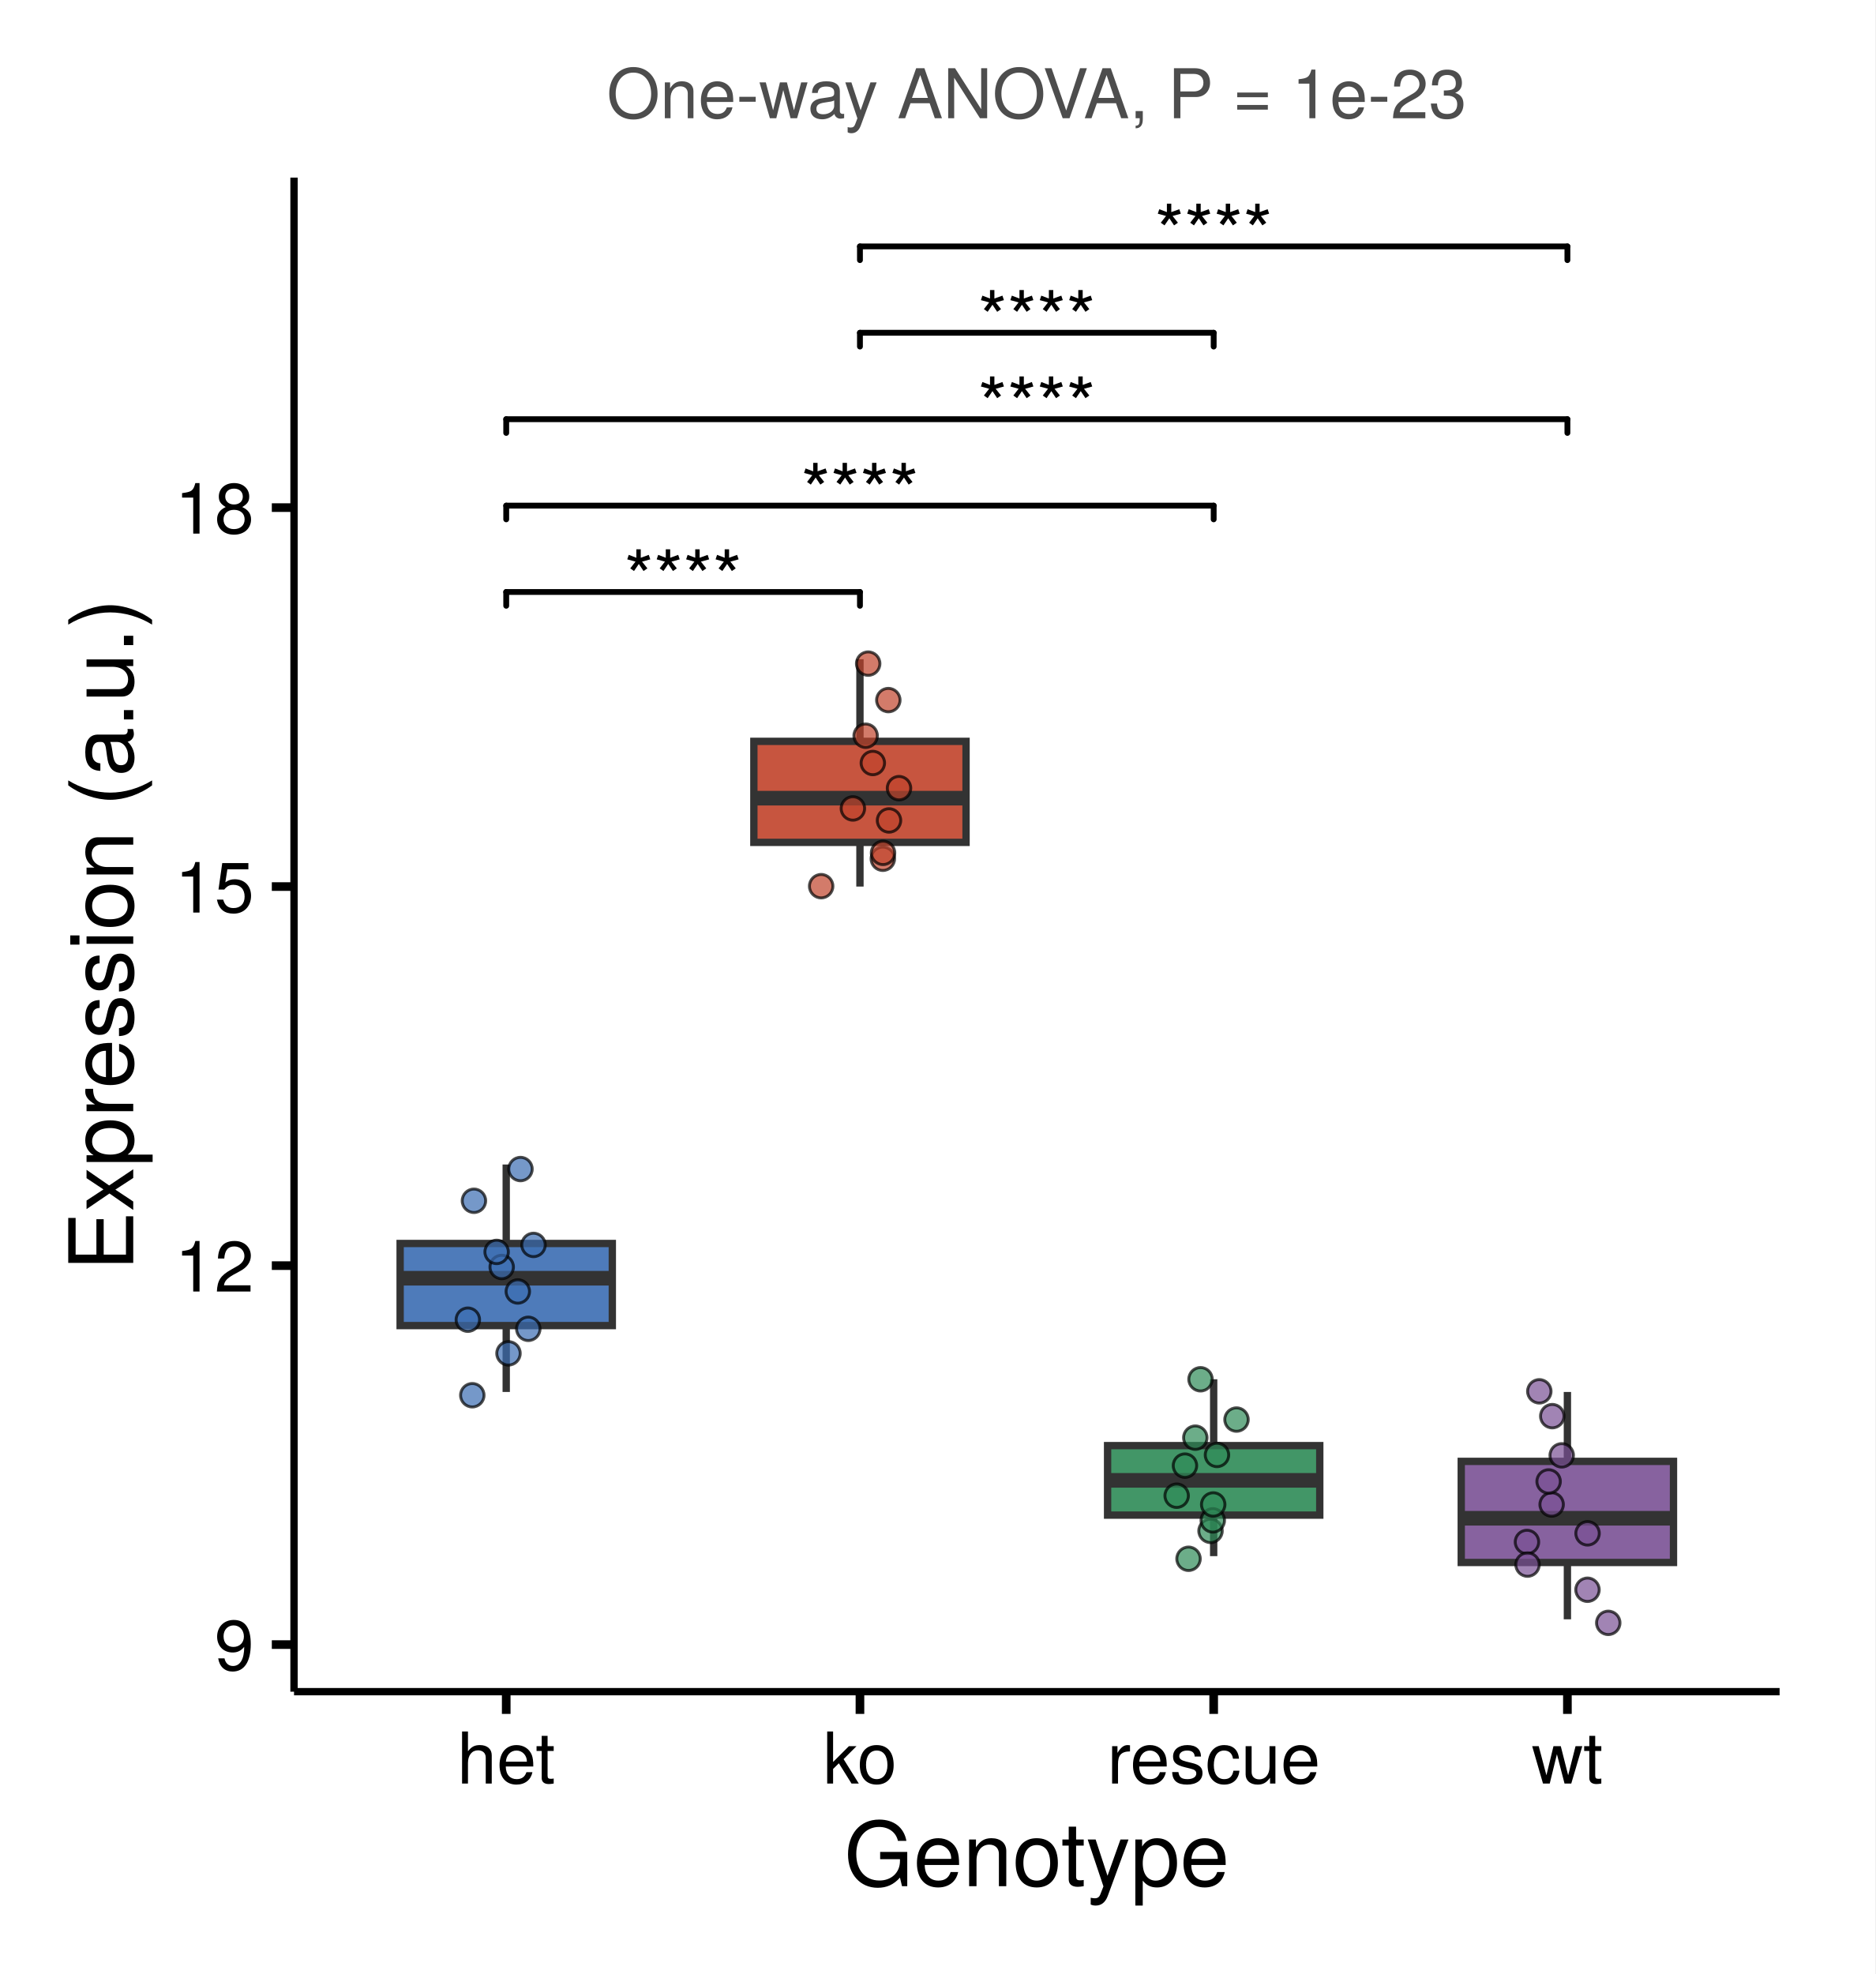
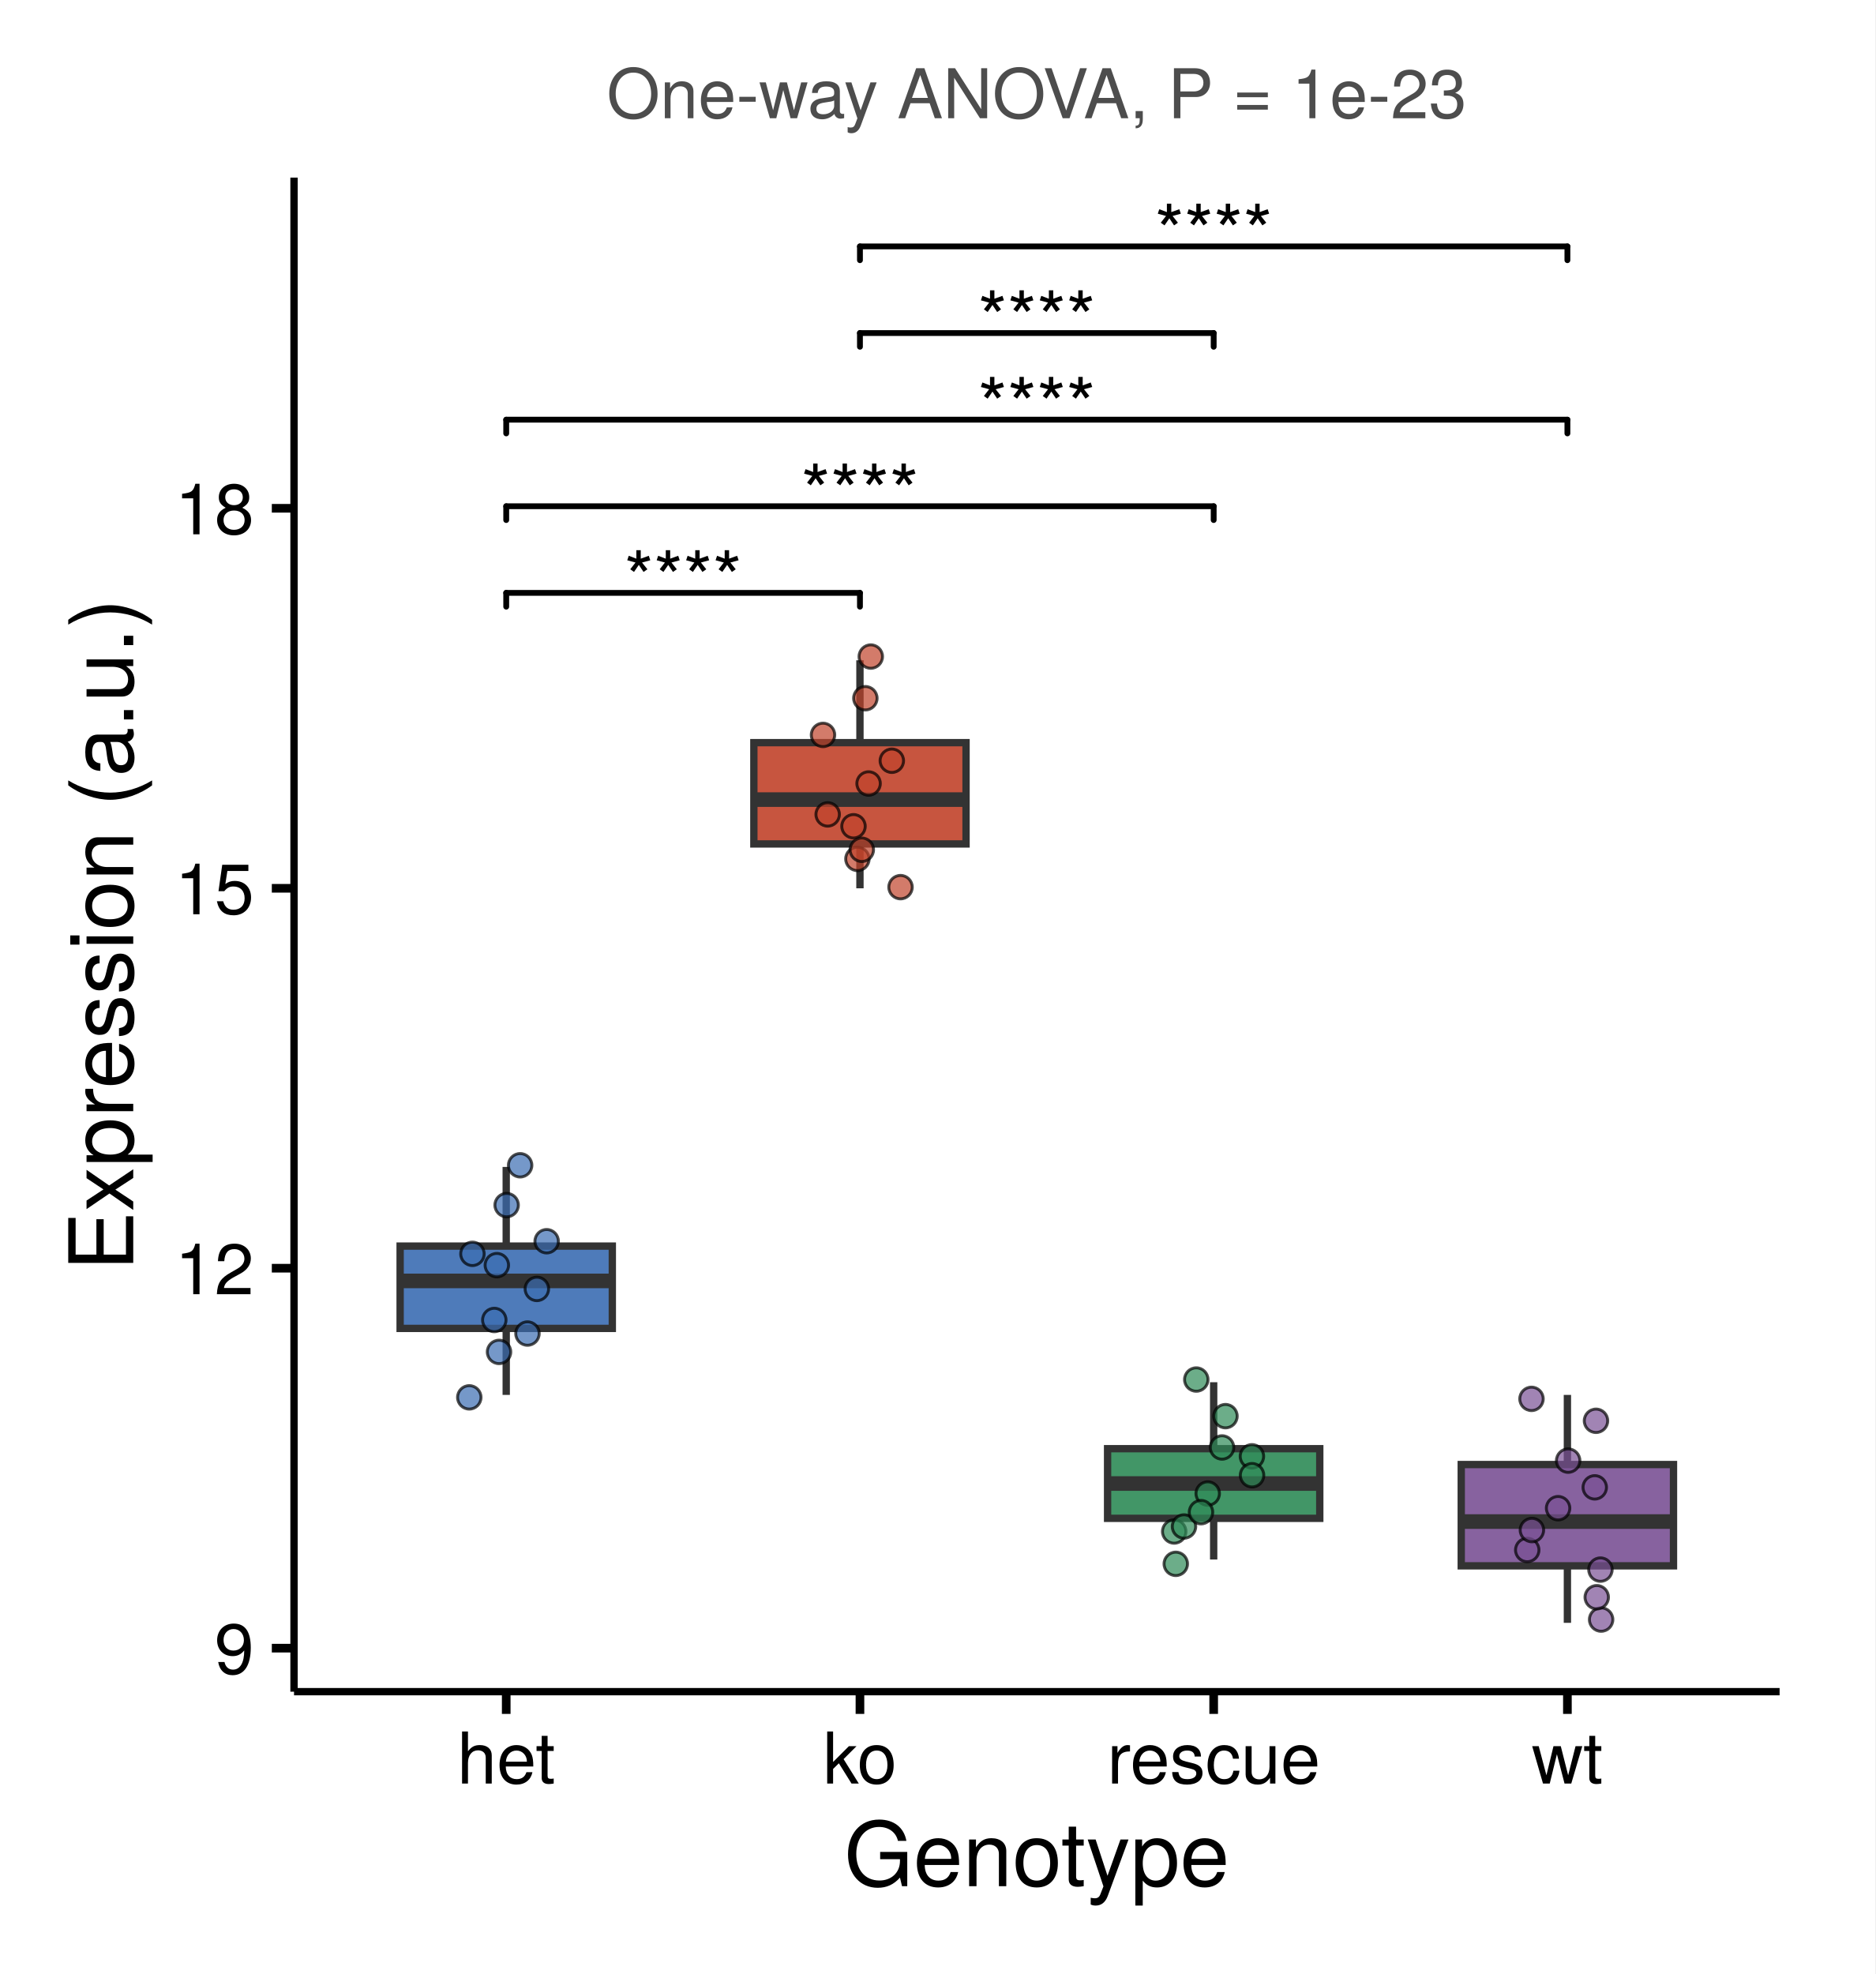
<svg xmlns="http://www.w3.org/2000/svg" class="svglite" width="273.60pt" height="288.00pt" viewBox="0 0 273.60 288.00">
  <defs>
    <style type="text/css">
    .svglite line, .svglite polyline, .svglite polygon, .svglite path, .svglite rect, .svglite circle {
      fill: none;
      stroke: #000000;
      stroke-linecap: round;
      stroke-linejoin: round;
      stroke-miterlimit: 10.00;
    }
    .svglite text {
      white-space: pre;
    }
  </style>
  </defs>
  <rect width="100%" height="100%" style="stroke: none; fill: #FFFFFF;" />
  <defs>
    <clipPath id="cpMC4wMHwyNzMuNjB8MC4wMHwyODguMDA=">
      <rect x="0.00" y="0.00" width="273.60" height="288.00" />
    </clipPath>
  </defs>
  <g clip-path="url(#cpMC4wMHwyNzMuNjB8MC4wMHwyODguMDA=)">
    <rect x="0.00" y="0.00" width="273.60" height="288.00" style="stroke-width: 1.26; stroke: #FFFFFF; fill: #FFFFFF;" />
  </g>
  <defs>
    <clipPath id="cpNDIuOTB8MjU5LjY1fDI1LjkxfDI0Ni44MQ==">
      <rect x="42.90" y="25.91" width="216.76" height="220.90" />
    </clipPath>
  </defs>
  <g clip-path="url(#cpNDIuOTB8MjU5LjY1fDI1LjkxfDI0Ni44MQ==)">
    <rect x="42.90" y="25.91" width="216.76" height="220.90" style="stroke-width: 1.26; stroke: none; fill: #FFFFFF;" />
-     <line x1="73.86" y1="181.42" x2="73.86" y2="169.90" style="stroke-width: 1.07; stroke: #333333; stroke-linecap: butt;" />
-     <line x1="73.86" y1="193.40" x2="73.86" y2="203.08" style="stroke-width: 1.07; stroke: #333333; stroke-linecap: butt;" />
-     <polygon points="58.38,181.42 58.38,193.40 89.34,193.40 89.34,181.42 58.38,181.42 " style="stroke-width: 1.07; stroke: #333333; stroke-linecap: butt; stroke-linejoin: miter; fill: #3B6DB3; fill-opacity: 0.90;" />
-     <line x1="58.38" y1="186.49" x2="89.34" y2="186.49" style="stroke-width: 2.13; stroke: #333333; stroke-linecap: butt; stroke-linejoin: miter;" />
-     <line x1="125.47" y1="108.16" x2="125.47" y2="96.18" style="stroke-width: 1.07; stroke: #333333; stroke-linecap: butt;" />
-     <line x1="125.47" y1="122.90" x2="125.47" y2="129.35" style="stroke-width: 1.07; stroke: #333333; stroke-linecap: butt;" />
-     <polygon points="109.99,108.16 109.99,122.90 140.95,122.90 140.95,108.16 109.99,108.16 " style="stroke-width: 1.07; stroke: #333333; stroke-linecap: butt; stroke-linejoin: miter; fill: #C1432B; fill-opacity: 0.90;" />
-     <line x1="109.99" y1="116.45" x2="140.95" y2="116.45" style="stroke-width: 2.13; stroke: #333333; stroke-linecap: butt; stroke-linejoin: miter;" />
-     <line x1="177.08" y1="210.91" x2="177.08" y2="201.23" style="stroke-width: 1.07; stroke: #333333; stroke-linecap: butt;" />
-     <line x1="177.08" y1="221.05" x2="177.08" y2="227.04" style="stroke-width: 1.07; stroke: #333333; stroke-linecap: butt;" />
-     <polygon points="161.60,210.91 161.60,221.05 192.56,221.05 192.56,210.91 161.60,210.91 " style="stroke-width: 1.07; stroke: #333333; stroke-linecap: butt; stroke-linejoin: miter; fill: #2E8B57; fill-opacity: 0.90;" />
-     <line x1="161.60" y1="215.98" x2="192.56" y2="215.98" style="stroke-width: 2.13; stroke: #333333; stroke-linecap: butt; stroke-linejoin: miter;" />
-     <line x1="228.69" y1="213.21" x2="228.69" y2="203.08" style="stroke-width: 1.07; stroke: #333333; stroke-linecap: butt;" />
-     <line x1="228.69" y1="227.96" x2="228.69" y2="236.25" style="stroke-width: 1.07; stroke: #333333; stroke-linecap: butt;" />
-     <polygon points="213.20,213.21 213.20,227.96 244.17,227.96 244.17,213.21 213.20,213.21 " style="stroke-width: 1.07; stroke: #333333; stroke-linecap: butt; stroke-linejoin: miter; fill: #7A5195; fill-opacity: 0.90;" />
-     <line x1="213.20" y1="221.51" x2="244.17" y2="221.51" style="stroke-width: 2.13; stroke: #333333; stroke-linecap: butt; stroke-linejoin: miter;" />
-     <circle cx="222.79" cy="224.97" r="1.71" style="stroke-width: 0.43; stroke: #000000; stroke-opacity: 0.70; fill: #7A5195; fill-opacity: 0.70;" />
-     <circle cx="227.86" cy="212.33" r="1.71" style="stroke-width: 0.43; stroke: #000000; stroke-opacity: 0.70; fill: #7A5195; fill-opacity: 0.70;" />
-     <circle cx="234.65" cy="236.77" r="1.71" style="stroke-width: 0.43; stroke: #000000; stroke-opacity: 0.70; fill: #7A5195; fill-opacity: 0.70;" />
-     <circle cx="224.59" cy="202.99" r="1.71" style="stroke-width: 0.43; stroke: #000000; stroke-opacity: 0.70; fill: #7A5195; fill-opacity: 0.70;" />
-     <circle cx="226.39" cy="219.50" r="1.71" style="stroke-width: 0.43; stroke: #000000; stroke-opacity: 0.70; fill: #7A5195; fill-opacity: 0.70;" />
-     <circle cx="222.87" cy="228.27" r="1.71" style="stroke-width: 0.43; stroke: #000000; stroke-opacity: 0.70; fill: #7A5195; fill-opacity: 0.70;" />
-     <circle cx="226.48" cy="206.61" r="1.71" style="stroke-width: 0.43; stroke: #000000; stroke-opacity: 0.70; fill: #7A5195; fill-opacity: 0.70;" />
-     <circle cx="231.63" cy="223.71" r="1.71" style="stroke-width: 0.43; stroke: #000000; stroke-opacity: 0.70; fill: #7A5195; fill-opacity: 0.70;" />
-     <circle cx="225.95" cy="216.14" r="1.71" style="stroke-width: 0.43; stroke: #000000; stroke-opacity: 0.70; fill: #7A5195; fill-opacity: 0.70;" />
-     <circle cx="231.62" cy="231.94" r="1.71" style="stroke-width: 0.43; stroke: #000000; stroke-opacity: 0.70; fill: #7A5195; fill-opacity: 0.70;" />
-     <circle cx="77.08" cy="193.87" r="1.71" style="stroke-width: 0.43; stroke: #000000; stroke-opacity: 0.70; fill: #3B6DB3; fill-opacity: 0.70;" />
-     <circle cx="77.84" cy="181.63" r="1.71" style="stroke-width: 0.43; stroke: #000000; stroke-opacity: 0.70; fill: #3B6DB3; fill-opacity: 0.70;" />
-     <circle cx="68.91" cy="203.56" r="1.71" style="stroke-width: 0.43; stroke: #000000; stroke-opacity: 0.70; fill: #3B6DB3; fill-opacity: 0.70;" />
-     <circle cx="75.94" cy="170.56" r="1.71" style="stroke-width: 0.43; stroke: #000000; stroke-opacity: 0.70; fill: #3B6DB3; fill-opacity: 0.70;" />
-     <circle cx="75.55" cy="188.42" r="1.71" style="stroke-width: 0.43; stroke: #000000; stroke-opacity: 0.70; fill: #3B6DB3; fill-opacity: 0.70;" />
-     <circle cx="73.20" cy="184.85" r="1.71" style="stroke-width: 0.43; stroke: #000000; stroke-opacity: 0.70; fill: #3B6DB3; fill-opacity: 0.70;" />
-     <circle cx="74.19" cy="197.45" r="1.71" style="stroke-width: 0.43; stroke: #000000; stroke-opacity: 0.70; fill: #3B6DB3; fill-opacity: 0.70;" />
-     <circle cx="69.15" cy="175.19" r="1.71" style="stroke-width: 0.43; stroke: #000000; stroke-opacity: 0.70; fill: #3B6DB3; fill-opacity: 0.70;" />
-     <circle cx="68.26" cy="192.54" r="1.71" style="stroke-width: 0.43; stroke: #000000; stroke-opacity: 0.70; fill: #3B6DB3; fill-opacity: 0.70;" />
-     <circle cx="72.46" cy="182.65" r="1.71" style="stroke-width: 0.43; stroke: #000000; stroke-opacity: 0.70; fill: #3B6DB3; fill-opacity: 0.70;" />
-     <circle cx="128.81" cy="125.29" r="1.71" style="stroke-width: 0.43; stroke: #000000; stroke-opacity: 0.70; fill: #C1432B; fill-opacity: 0.70;" />
-     <circle cx="127.35" cy="111.32" r="1.71" style="stroke-width: 0.43; stroke: #000000; stroke-opacity: 0.70; fill: #C1432B; fill-opacity: 0.70;" />
-     <circle cx="129.71" cy="119.70" r="1.71" style="stroke-width: 0.43; stroke: #000000; stroke-opacity: 0.70; fill: #C1432B; fill-opacity: 0.70;" />
-     <circle cx="126.67" cy="96.82" r="1.71" style="stroke-width: 0.43; stroke: #000000; stroke-opacity: 0.70; fill: #C1432B; fill-opacity: 0.70;" />
-     <circle cx="119.81" cy="129.29" r="1.71" style="stroke-width: 0.43; stroke: #000000; stroke-opacity: 0.70; fill: #C1432B; fill-opacity: 0.70;" />
-     <circle cx="126.30" cy="107.34" r="1.71" style="stroke-width: 0.43; stroke: #000000; stroke-opacity: 0.70; fill: #C1432B; fill-opacity: 0.70;" />
-     <circle cx="131.17" cy="114.99" r="1.71" style="stroke-width: 0.43; stroke: #000000; stroke-opacity: 0.70; fill: #C1432B; fill-opacity: 0.70;" />
-     <circle cx="128.84" cy="124.43" r="1.71" style="stroke-width: 0.43; stroke: #000000; stroke-opacity: 0.70; fill: #C1432B; fill-opacity: 0.70;" />
-     <circle cx="129.61" cy="102.14" r="1.71" style="stroke-width: 0.43; stroke: #000000; stroke-opacity: 0.70; fill: #C1432B; fill-opacity: 0.70;" />
-     <circle cx="124.44" cy="117.95" r="1.71" style="stroke-width: 0.43; stroke: #000000; stroke-opacity: 0.70; fill: #C1432B; fill-opacity: 0.70;" />
-     <circle cx="171.68" cy="218.22" r="1.71" style="stroke-width: 0.43; stroke: #000000; stroke-opacity: 0.70; fill: #2E8B57; fill-opacity: 0.70;" />
-     <circle cx="180.41" cy="207.11" r="1.71" style="stroke-width: 0.43; stroke: #000000; stroke-opacity: 0.70; fill: #2E8B57; fill-opacity: 0.70;" />
-     <circle cx="176.62" cy="223.35" r="1.71" style="stroke-width: 0.43; stroke: #000000; stroke-opacity: 0.70; fill: #2E8B57; fill-opacity: 0.70;" />
-     <circle cx="175.16" cy="201.23" r="1.71" style="stroke-width: 0.43; stroke: #000000; stroke-opacity: 0.70; fill: #2E8B57; fill-opacity: 0.70;" />
-     <circle cx="176.95" cy="221.82" r="1.71" style="stroke-width: 0.43; stroke: #000000; stroke-opacity: 0.70; fill: #2E8B57; fill-opacity: 0.70;" />
-     <circle cx="177.56" cy="212.27" r="1.71" style="stroke-width: 0.43; stroke: #000000; stroke-opacity: 0.70; fill: #2E8B57; fill-opacity: 0.70;" />
-     <circle cx="172.89" cy="213.83" r="1.71" style="stroke-width: 0.43; stroke: #000000; stroke-opacity: 0.70; fill: #2E8B57; fill-opacity: 0.70;" />
-     <circle cx="173.41" cy="227.42" r="1.71" style="stroke-width: 0.43; stroke: #000000; stroke-opacity: 0.70; fill: #2E8B57; fill-opacity: 0.70;" />
-     <circle cx="174.40" cy="209.75" r="1.71" style="stroke-width: 0.43; stroke: #000000; stroke-opacity: 0.70; fill: #2E8B57; fill-opacity: 0.70;" />
-     <circle cx="177.01" cy="219.50" r="1.71" style="stroke-width: 0.43; stroke: #000000; stroke-opacity: 0.70; fill: #2E8B57; fill-opacity: 0.70;" />
-     <text x="99.67" y="88.19" text-anchor="middle" style="font-size: 11.04px; font-weight: 0; font-family: &quot;TeX Gyre Heros&quot;;" textLength="17.16px" lengthAdjust="spacingAndGlyphs">****</text>
-     <line x1="73.86" y1="88.38" x2="73.86" y2="86.37" style="stroke-width: 0.85;" />
-     <line x1="73.86" y1="86.37" x2="125.47" y2="86.37" style="stroke-width: 0.85;" />
-     <line x1="125.47" y1="86.37" x2="125.47" y2="88.38" style="stroke-width: 0.85;" />
-     <text x="125.47" y="75.58" text-anchor="middle" style="font-size: 11.04px; font-weight: 0; font-family: &quot;TeX Gyre Heros&quot;;" textLength="17.16px" lengthAdjust="spacingAndGlyphs">****</text>
-     <line x1="73.86" y1="75.77" x2="73.86" y2="73.77" style="stroke-width: 0.85;" />
-     <line x1="73.86" y1="73.77" x2="177.08" y2="73.77" style="stroke-width: 0.85;" />
-     <line x1="177.08" y1="73.77" x2="177.08" y2="75.77" style="stroke-width: 0.85;" />
-     <text x="151.27" y="62.97" text-anchor="middle" style="font-size: 11.04px; font-weight: 0; font-family: &quot;TeX Gyre Heros&quot;;" textLength="17.16px" lengthAdjust="spacingAndGlyphs">****</text>
-     <line x1="73.86" y1="63.16" x2="73.86" y2="61.16" style="stroke-width: 0.85;" />
-     <line x1="73.86" y1="61.16" x2="228.69" y2="61.16" style="stroke-width: 0.85;" />
-     <line x1="228.69" y1="61.16" x2="228.69" y2="63.16" style="stroke-width: 0.85;" />
-     <text x="151.27" y="50.37" text-anchor="middle" style="font-size: 11.04px; font-weight: 0; font-family: &quot;TeX Gyre Heros&quot;;" textLength="17.16px" lengthAdjust="spacingAndGlyphs">****</text>
-     <line x1="125.47" y1="50.56" x2="125.47" y2="48.55" style="stroke-width: 0.85;" />
-     <line x1="125.47" y1="48.55" x2="177.08" y2="48.55" style="stroke-width: 0.85;" />
-     <line x1="177.08" y1="48.55" x2="177.08" y2="50.56" style="stroke-width: 0.85;" />
+     <line x1="73.86" y1="181.80" x2="73.86" y2="170.25" style="stroke-width: 1.07; stroke: #333333; stroke-linecap: butt;" />
+     <line x1="73.86" y1="193.81" x2="73.86" y2="203.51" style="stroke-width: 1.07; stroke: #333333; stroke-linecap: butt;" />
+     <polygon points="58.38,181.80 58.38,193.81 89.34,193.81 89.34,181.80 58.38,181.80 " style="stroke-width: 1.07; stroke: #333333; stroke-linecap: butt; stroke-linejoin: miter; fill: #3B6DB3; fill-opacity: 0.90;" />
+     <line x1="58.38" y1="186.88" x2="89.34" y2="186.88" style="stroke-width: 2.13; stroke: #333333; stroke-linecap: butt; stroke-linejoin: miter;" />
+     <line x1="125.47" y1="108.35" x2="125.47" y2="96.33" style="stroke-width: 1.07; stroke: #333333; stroke-linecap: butt;" />
+     <line x1="125.47" y1="123.13" x2="125.47" y2="129.60" style="stroke-width: 1.07; stroke: #333333; stroke-linecap: butt;" />
+     <polygon points="109.99,108.35 109.99,123.13 140.95,123.13 140.95,108.35 109.99,108.35 " style="stroke-width: 1.07; stroke: #333333; stroke-linecap: butt; stroke-linejoin: miter; fill: #C1432B; fill-opacity: 0.90;" />
+     <line x1="109.99" y1="116.66" x2="140.95" y2="116.66" style="stroke-width: 2.13; stroke: #333333; stroke-linecap: butt; stroke-linejoin: miter;" />
+     <line x1="177.08" y1="211.36" x2="177.08" y2="201.66" style="stroke-width: 1.07; stroke: #333333; stroke-linecap: butt;" />
+     <line x1="177.08" y1="221.52" x2="177.08" y2="227.53" style="stroke-width: 1.07; stroke: #333333; stroke-linecap: butt;" />
+     <polygon points="161.60,211.36 161.60,221.52 192.56,221.52 192.56,211.36 161.60,211.36 " style="stroke-width: 1.07; stroke: #333333; stroke-linecap: butt; stroke-linejoin: miter; fill: #2E8B57; fill-opacity: 0.90;" />
+     <line x1="161.60" y1="216.44" x2="192.56" y2="216.44" style="stroke-width: 2.13; stroke: #333333; stroke-linecap: butt; stroke-linejoin: miter;" />
+     <line x1="228.69" y1="213.67" x2="228.69" y2="203.51" style="stroke-width: 1.07; stroke: #333333; stroke-linecap: butt;" />
+     <line x1="228.69" y1="228.45" x2="228.69" y2="236.77" style="stroke-width: 1.07; stroke: #333333; stroke-linecap: butt;" />
+     <polygon points="213.20,213.67 213.20,228.45 244.17,228.45 244.17,213.67 213.20,213.67 " style="stroke-width: 1.07; stroke: #333333; stroke-linecap: butt; stroke-linejoin: miter; fill: #7A5195; fill-opacity: 0.90;" />
+     <line x1="213.20" y1="221.99" x2="244.17" y2="221.99" style="stroke-width: 2.13; stroke: #333333; stroke-linecap: butt; stroke-linejoin: miter;" />
+     <circle cx="222.83" cy="226.14" r="1.71" style="stroke-width: 0.43; stroke: #000000; stroke-opacity: 0.70; fill: #7A5195; fill-opacity: 0.70;" />
+     <circle cx="228.80" cy="213.10" r="1.71" style="stroke-width: 0.43; stroke: #000000; stroke-opacity: 0.70; fill: #7A5195; fill-opacity: 0.70;" />
+     <circle cx="233.61" cy="236.29" r="1.71" style="stroke-width: 0.43; stroke: #000000; stroke-opacity: 0.70; fill: #7A5195; fill-opacity: 0.70;" />
+     <circle cx="223.45" cy="204.09" r="1.71" style="stroke-width: 0.43; stroke: #000000; stroke-opacity: 0.70; fill: #7A5195; fill-opacity: 0.70;" />
+     <circle cx="227.33" cy="220.04" r="1.71" style="stroke-width: 0.43; stroke: #000000; stroke-opacity: 0.70; fill: #7A5195; fill-opacity: 0.70;" />
+     <circle cx="233.51" cy="229.00" r="1.71" style="stroke-width: 0.43; stroke: #000000; stroke-opacity: 0.70; fill: #7A5195; fill-opacity: 0.70;" />
+     <circle cx="232.86" cy="207.29" r="1.71" style="stroke-width: 0.43; stroke: #000000; stroke-opacity: 0.70; fill: #7A5195; fill-opacity: 0.70;" />
+     <circle cx="223.51" cy="223.23" r="1.71" style="stroke-width: 0.43; stroke: #000000; stroke-opacity: 0.70; fill: #7A5195; fill-opacity: 0.70;" />
+     <circle cx="232.68" cy="217.00" r="1.71" style="stroke-width: 0.43; stroke: #000000; stroke-opacity: 0.70; fill: #7A5195; fill-opacity: 0.70;" />
+     <circle cx="232.97" cy="233.03" r="1.71" style="stroke-width: 0.43; stroke: #000000; stroke-opacity: 0.70; fill: #7A5195; fill-opacity: 0.70;" />
+     <circle cx="76.96" cy="194.56" r="1.71" style="stroke-width: 0.43; stroke: #000000; stroke-opacity: 0.70; fill: #3B6DB3; fill-opacity: 0.70;" />
+     <circle cx="79.76" cy="181.09" r="1.71" style="stroke-width: 0.43; stroke: #000000; stroke-opacity: 0.70; fill: #3B6DB3; fill-opacity: 0.70;" />
+     <circle cx="68.47" cy="203.87" r="1.71" style="stroke-width: 0.43; stroke: #000000; stroke-opacity: 0.70; fill: #3B6DB3; fill-opacity: 0.70;" />
+     <circle cx="75.89" cy="170.01" r="1.71" style="stroke-width: 0.43; stroke: #000000; stroke-opacity: 0.70; fill: #3B6DB3; fill-opacity: 0.70;" />
+     <circle cx="78.33" cy="188.05" r="1.71" style="stroke-width: 0.43; stroke: #000000; stroke-opacity: 0.70; fill: #3B6DB3; fill-opacity: 0.70;" />
+     <circle cx="72.49" cy="184.58" r="1.71" style="stroke-width: 0.43; stroke: #000000; stroke-opacity: 0.70; fill: #3B6DB3; fill-opacity: 0.70;" />
+     <circle cx="72.81" cy="197.24" r="1.71" style="stroke-width: 0.43; stroke: #000000; stroke-opacity: 0.70; fill: #3B6DB3; fill-opacity: 0.70;" />
+     <circle cx="73.92" cy="175.82" r="1.71" style="stroke-width: 0.43; stroke: #000000; stroke-opacity: 0.70; fill: #3B6DB3; fill-opacity: 0.70;" />
+     <circle cx="72.12" cy="192.58" r="1.71" style="stroke-width: 0.43; stroke: #000000; stroke-opacity: 0.70; fill: #3B6DB3; fill-opacity: 0.70;" />
+     <circle cx="68.93" cy="182.93" r="1.71" style="stroke-width: 0.43; stroke: #000000; stroke-opacity: 0.70; fill: #3B6DB3; fill-opacity: 0.70;" />
+     <circle cx="125.10" cy="125.31" r="1.71" style="stroke-width: 0.43; stroke: #000000; stroke-opacity: 0.70; fill: #C1432B; fill-opacity: 0.70;" />
+     <circle cx="130.12" cy="110.99" r="1.71" style="stroke-width: 0.43; stroke: #000000; stroke-opacity: 0.70; fill: #C1432B; fill-opacity: 0.70;" />
+     <circle cx="124.53" cy="120.55" r="1.71" style="stroke-width: 0.43; stroke: #000000; stroke-opacity: 0.70; fill: #C1432B; fill-opacity: 0.70;" />
+     <circle cx="127.05" cy="95.79" r="1.71" style="stroke-width: 0.43; stroke: #000000; stroke-opacity: 0.70; fill: #C1432B; fill-opacity: 0.70;" />
+     <circle cx="131.39" cy="129.43" r="1.71" style="stroke-width: 0.43; stroke: #000000; stroke-opacity: 0.70; fill: #C1432B; fill-opacity: 0.70;" />
+     <circle cx="120.08" cy="107.22" r="1.71" style="stroke-width: 0.43; stroke: #000000; stroke-opacity: 0.70; fill: #C1432B; fill-opacity: 0.70;" />
+     <circle cx="126.73" cy="114.31" r="1.71" style="stroke-width: 0.43; stroke: #000000; stroke-opacity: 0.70; fill: #C1432B; fill-opacity: 0.70;" />
+     <circle cx="125.74" cy="123.98" r="1.71" style="stroke-width: 0.43; stroke: #000000; stroke-opacity: 0.70; fill: #C1432B; fill-opacity: 0.70;" />
+     <circle cx="126.26" cy="101.87" r="1.71" style="stroke-width: 0.43; stroke: #000000; stroke-opacity: 0.70; fill: #C1432B; fill-opacity: 0.70;" />
+     <circle cx="120.76" cy="118.82" r="1.71" style="stroke-width: 0.43; stroke: #000000; stroke-opacity: 0.70; fill: #C1432B; fill-opacity: 0.70;" />
+     <circle cx="176.21" cy="217.90" r="1.71" style="stroke-width: 0.43; stroke: #000000; stroke-opacity: 0.70; fill: #2E8B57; fill-opacity: 0.70;" />
+     <circle cx="178.80" cy="206.61" r="1.71" style="stroke-width: 0.43; stroke: #000000; stroke-opacity: 0.70; fill: #2E8B57; fill-opacity: 0.70;" />
+     <circle cx="171.32" cy="223.44" r="1.71" style="stroke-width: 0.43; stroke: #000000; stroke-opacity: 0.70; fill: #2E8B57; fill-opacity: 0.70;" />
+     <circle cx="174.54" cy="201.27" r="1.71" style="stroke-width: 0.43; stroke: #000000; stroke-opacity: 0.70; fill: #2E8B57; fill-opacity: 0.70;" />
+     <circle cx="172.75" cy="222.71" r="1.71" style="stroke-width: 0.43; stroke: #000000; stroke-opacity: 0.70; fill: #2E8B57; fill-opacity: 0.70;" />
+     <circle cx="182.66" cy="212.47" r="1.71" style="stroke-width: 0.43; stroke: #000000; stroke-opacity: 0.70; fill: #2E8B57; fill-opacity: 0.70;" />
+     <circle cx="182.68" cy="215.23" r="1.71" style="stroke-width: 0.43; stroke: #000000; stroke-opacity: 0.70; fill: #2E8B57; fill-opacity: 0.70;" />
+     <circle cx="171.55" cy="228.16" r="1.71" style="stroke-width: 0.43; stroke: #000000; stroke-opacity: 0.70; fill: #2E8B57; fill-opacity: 0.70;" />
+     <circle cx="178.30" cy="211.18" r="1.71" style="stroke-width: 0.43; stroke: #000000; stroke-opacity: 0.70; fill: #2E8B57; fill-opacity: 0.70;" />
+     <circle cx="175.23" cy="220.62" r="1.71" style="stroke-width: 0.43; stroke: #000000; stroke-opacity: 0.70; fill: #2E8B57; fill-opacity: 0.70;" />
+     <text x="99.67" y="88.32" text-anchor="middle" style="font-size: 11.04px; font-weight: 0; font-family: &quot;TeX Gyre Heros&quot;;" textLength="17.16px" lengthAdjust="spacingAndGlyphs">****</text>
+     <line x1="73.86" y1="88.51" x2="73.86" y2="86.50" style="stroke-width: 0.85;" />
+     <line x1="73.86" y1="86.50" x2="125.47" y2="86.50" style="stroke-width: 0.85;" />
+     <line x1="125.47" y1="86.50" x2="125.47" y2="88.51" style="stroke-width: 0.85;" />
+     <text x="125.47" y="75.68" text-anchor="middle" style="font-size: 11.04px; font-weight: 0; font-family: &quot;TeX Gyre Heros&quot;;" textLength="17.16px" lengthAdjust="spacingAndGlyphs">****</text>
+     <line x1="73.86" y1="75.87" x2="73.86" y2="73.86" style="stroke-width: 0.85;" />
+     <line x1="73.86" y1="73.86" x2="177.08" y2="73.86" style="stroke-width: 0.85;" />
+     <line x1="177.08" y1="73.86" x2="177.08" y2="75.87" style="stroke-width: 0.85;" />
+     <text x="151.27" y="63.04" text-anchor="middle" style="font-size: 11.04px; font-weight: 0; font-family: &quot;TeX Gyre Heros&quot;;" textLength="17.16px" lengthAdjust="spacingAndGlyphs">****</text>
+     <line x1="73.86" y1="63.23" x2="73.86" y2="61.23" style="stroke-width: 0.85;" />
+     <line x1="73.86" y1="61.23" x2="228.69" y2="61.23" style="stroke-width: 0.85;" />
+     <line x1="228.69" y1="61.23" x2="228.69" y2="63.23" style="stroke-width: 0.85;" />
+     <text x="151.27" y="50.40" text-anchor="middle" style="font-size: 11.04px; font-weight: 0; font-family: &quot;TeX Gyre Heros&quot;;" textLength="17.16px" lengthAdjust="spacingAndGlyphs">****</text>
+     <line x1="125.47" y1="50.59" x2="125.47" y2="48.59" style="stroke-width: 0.85;" />
+     <line x1="125.47" y1="48.59" x2="177.08" y2="48.59" style="stroke-width: 0.85;" />
+     <line x1="177.08" y1="48.59" x2="177.08" y2="50.59" style="stroke-width: 0.85;" />
    <text x="177.08" y="37.76" text-anchor="middle" style="font-size: 11.04px; font-weight: 0; font-family: &quot;TeX Gyre Heros&quot;;" textLength="17.16px" lengthAdjust="spacingAndGlyphs">****</text>
-     <line x1="125.47" y1="37.95" x2="125.47" y2="35.95" style="stroke-width: 0.85;" />
+     <line x1="125.47" y1="37.96" x2="125.47" y2="35.95" style="stroke-width: 0.85;" />
    <line x1="125.47" y1="35.95" x2="228.69" y2="35.95" style="stroke-width: 0.85;" />
-     <line x1="228.69" y1="35.95" x2="228.69" y2="37.95" style="stroke-width: 0.85;" />
+     <line x1="228.69" y1="35.95" x2="228.69" y2="37.96" style="stroke-width: 0.85;" />
  </g>
  <g clip-path="url(#cpMC4wMHwyNzMuNjB8MC4wMHwyODguMDA=)">
    <polyline points="42.90,246.81 42.90,25.91 " style="stroke-width: 1.07; stroke-linecap: butt;" />
-     <text x="37.07" y="243.72" text-anchor="end" style="font-size: 10.40px; font-weight: 0; font-family: &quot;TeX Gyre Heros&quot;;" textLength="5.77px" lengthAdjust="spacingAndGlyphs">9</text>
-     <text x="37.07" y="188.43" text-anchor="end" style="font-size: 10.40px; font-weight: 0; font-family: &quot;TeX Gyre Heros&quot;;" textLength="11.55px" lengthAdjust="spacingAndGlyphs">12</text>
-     <text x="37.07" y="133.14" text-anchor="end" style="font-size: 10.40px; font-weight: 0; font-family: &quot;TeX Gyre Heros&quot;;" textLength="11.55px" lengthAdjust="spacingAndGlyphs">15</text>
-     <text x="37.07" y="77.85" text-anchor="end" style="font-size: 10.40px; font-weight: 0; font-family: &quot;TeX Gyre Heros&quot;;" textLength="11.55px" lengthAdjust="spacingAndGlyphs">18</text>
-     <polyline points="39.66,239.94 42.90,239.94 " style="stroke-width: 1.26; stroke-linecap: butt;" />
-     <polyline points="39.66,184.65 42.90,184.65 " style="stroke-width: 1.26; stroke-linecap: butt;" />
-     <polyline points="39.66,129.35 42.90,129.35 " style="stroke-width: 1.26; stroke-linecap: butt;" />
-     <polyline points="39.66,74.06 42.90,74.06 " style="stroke-width: 1.26; stroke-linecap: butt;" />
+     <text x="37.07" y="244.25" text-anchor="end" style="font-size: 10.40px; font-weight: 0; font-family: &quot;TeX Gyre Heros&quot;;" textLength="5.77px" lengthAdjust="spacingAndGlyphs">9</text>
+     <text x="37.07" y="188.82" text-anchor="end" style="font-size: 10.40px; font-weight: 0; font-family: &quot;TeX Gyre Heros&quot;;" textLength="11.55px" lengthAdjust="spacingAndGlyphs">12</text>
+     <text x="37.07" y="133.38" text-anchor="end" style="font-size: 10.40px; font-weight: 0; font-family: &quot;TeX Gyre Heros&quot;;" textLength="11.55px" lengthAdjust="spacingAndGlyphs">15</text>
+     <text x="37.07" y="77.95" text-anchor="end" style="font-size: 10.40px; font-weight: 0; font-family: &quot;TeX Gyre Heros&quot;;" textLength="11.55px" lengthAdjust="spacingAndGlyphs">18</text>
+     <polyline points="39.66,240.46 42.90,240.46 " style="stroke-width: 1.26; stroke-linecap: butt;" />
+     <polyline points="39.66,185.03 42.90,185.03 " style="stroke-width: 1.26; stroke-linecap: butt;" />
+     <polyline points="39.66,129.60 42.90,129.60 " style="stroke-width: 1.26; stroke-linecap: butt;" />
+     <polyline points="39.66,74.16 42.90,74.16 " style="stroke-width: 1.26; stroke-linecap: butt;" />
    <polyline points="42.90,246.81 259.65,246.81 " style="stroke-width: 1.07; stroke-linecap: butt;" />
    <polyline points="73.86,250.05 73.86,246.81 " style="stroke-width: 1.26; stroke-linecap: butt;" />
    <polyline points="125.47,250.05 125.47,246.81 " style="stroke-width: 1.26; stroke-linecap: butt;" />
    <polyline points="177.08,250.05 177.08,246.81 " style="stroke-width: 1.26; stroke-linecap: butt;" />
    <polyline points="228.69,250.05 228.69,246.81 " style="stroke-width: 1.26; stroke-linecap: butt;" />
    <text x="73.86" y="260.21" text-anchor="middle" style="font-size: 10.40px; font-weight: 0; font-family: &quot;TeX Gyre Heros&quot;;" textLength="14.44px" lengthAdjust="spacingAndGlyphs">het</text>
    <text x="125.47" y="260.21" text-anchor="middle" style="font-size: 10.40px; font-weight: 0; font-family: &quot;TeX Gyre Heros&quot;;" textLength="10.97px" lengthAdjust="spacingAndGlyphs">ko</text>
    <text x="177.08" y="260.21" text-anchor="middle" style="font-size: 10.40px; font-weight: 0; font-family: &quot;TeX Gyre Heros&quot;;" textLength="31.18px" lengthAdjust="spacingAndGlyphs">rescue</text>
    <text x="228.69" y="260.21" text-anchor="middle" style="font-size: 10.40px; font-weight: 0; font-family: &quot;TeX Gyre Heros&quot;;" textLength="10.39px" lengthAdjust="spacingAndGlyphs">wt</text>
    <text x="151.27" y="275.19" text-anchor="middle" style="font-size: 13.00px; font-weight: 0; font-family: &quot;TeX Gyre Heros&quot;;" textLength="56.38px" lengthAdjust="spacingAndGlyphs">Genotype</text>
    <text transform="translate(19.44,136.36) rotate(-90)" text-anchor="middle" style="font-size: 13.00px; font-weight: 0; font-family: &quot;TeX Gyre Heros&quot;;" textLength="98.26px" lengthAdjust="spacingAndGlyphs">Expression (a.u.)</text>
    <text x="151.27" y="17.25" text-anchor="middle" style="font-size: 10.00px; font-weight: 0;fill: #4D4D4D; font-family: &quot;TeX Gyre Heros&quot;;" textLength="126.99px" lengthAdjust="spacingAndGlyphs">One-way ANOVA, P = 1e-23</text>
  </g>
</svg>
